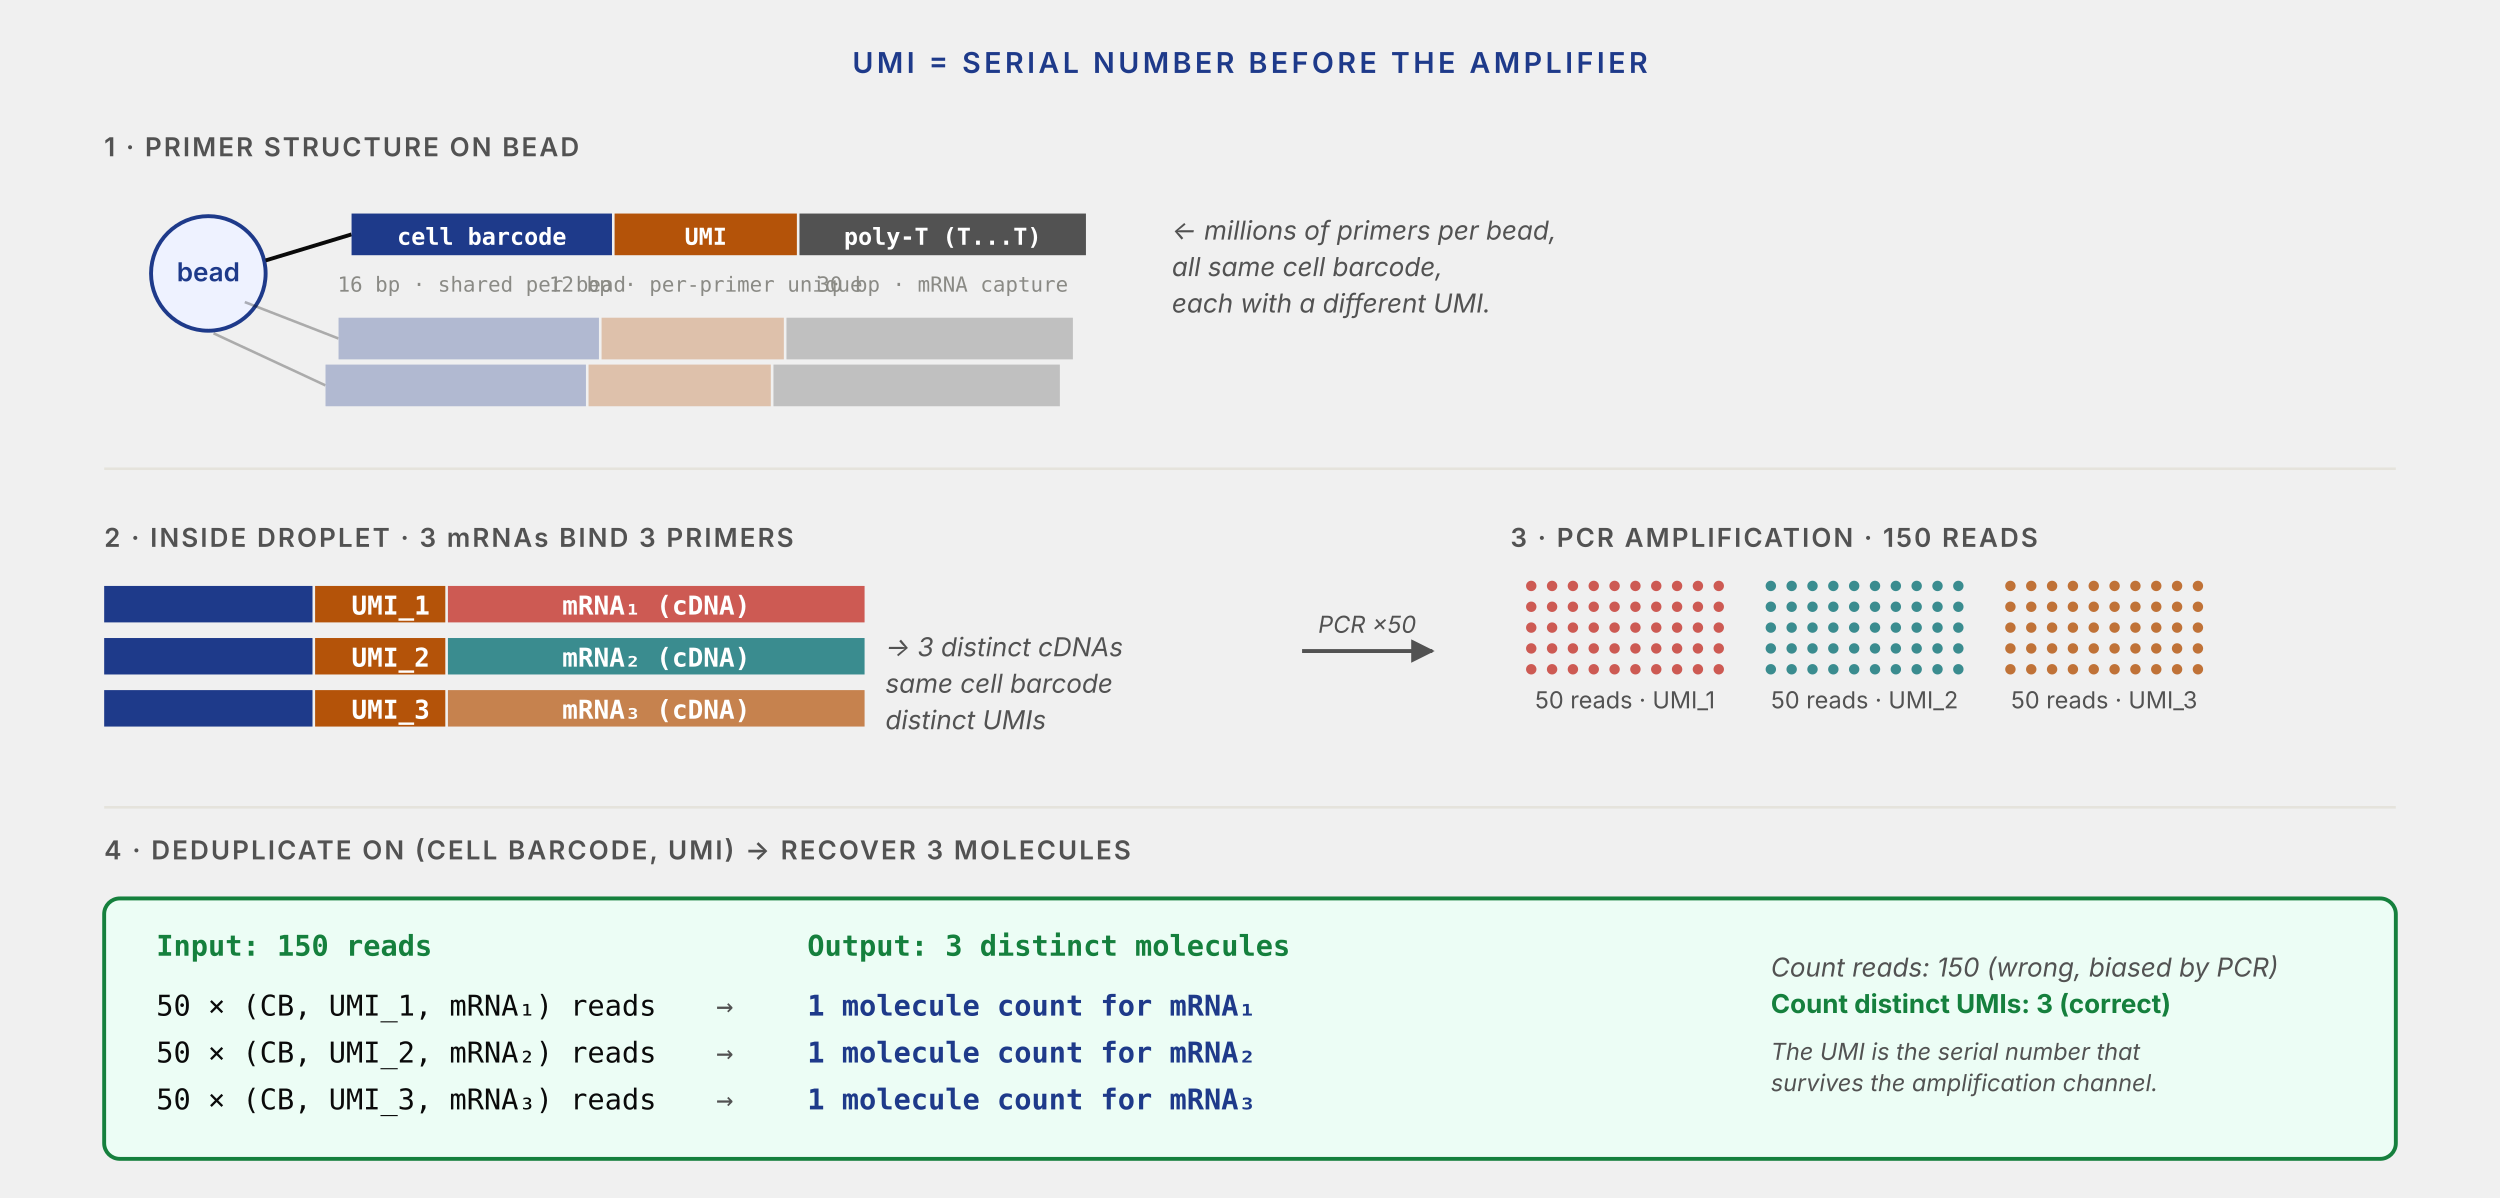
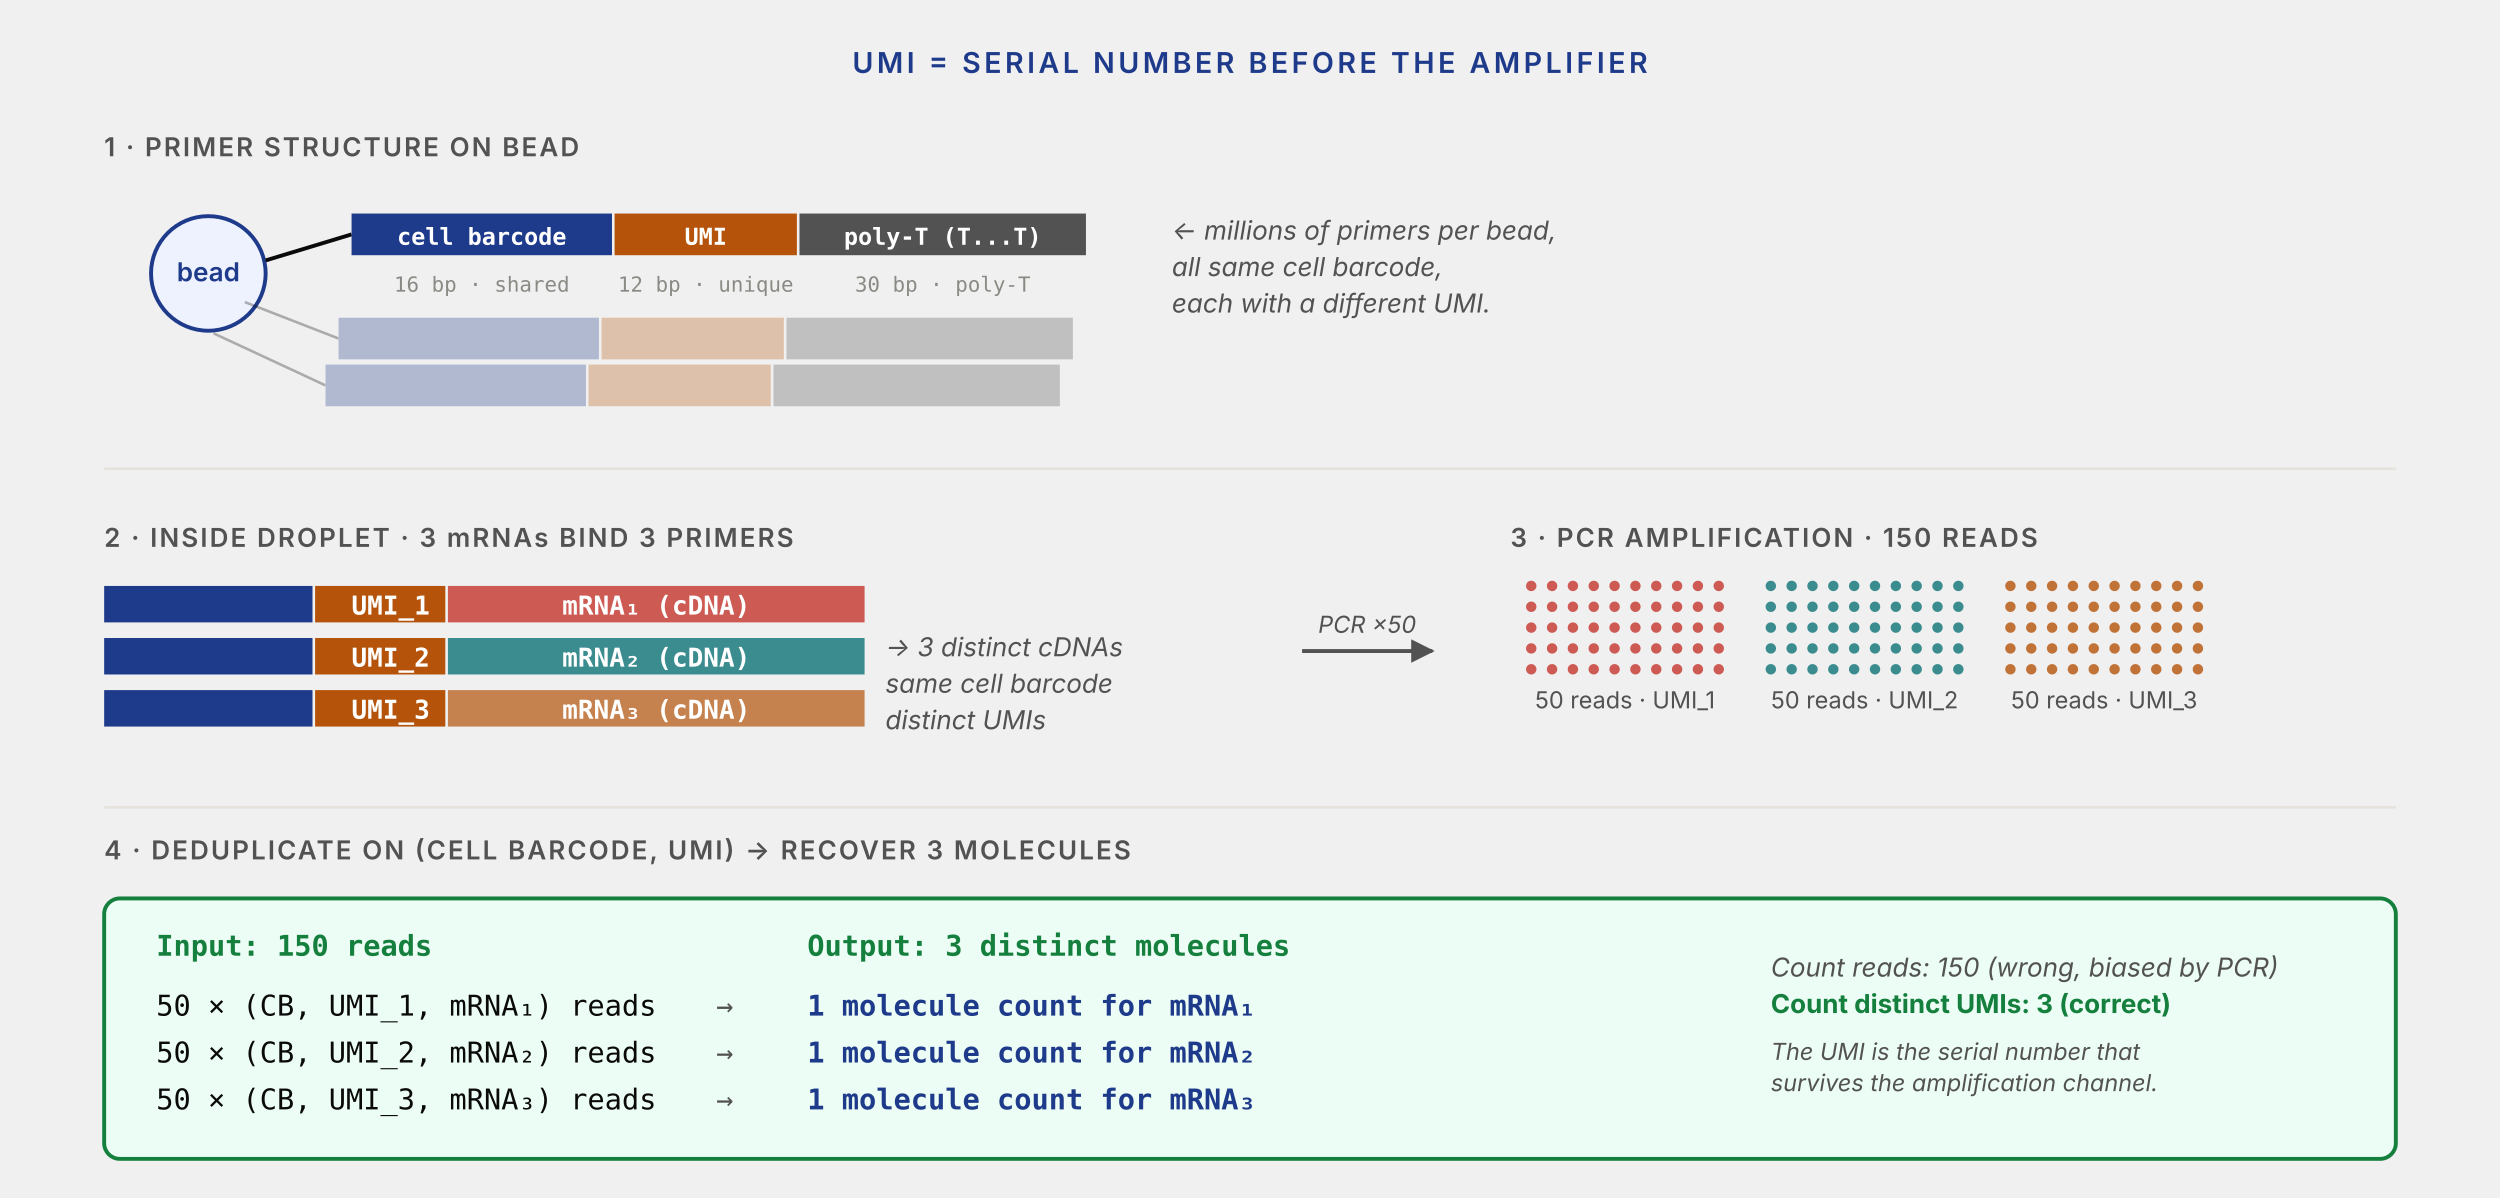
<svg xmlns="http://www.w3.org/2000/svg" viewBox="0 0 960 460" role="img" aria-labelledby="t d">
  <defs>
    <marker id="arr-03" viewBox="0 0 10 10" refX="9" refY="5" markerWidth="6" markerHeight="6" orient="auto">
      <path d="M 0 0 L 10 5 L 0 10 z" fill="#525252" />
    </marker>
  </defs>
  <text x="480" y="28" text-anchor="middle" font-family="Inter, sans-serif" font-size="11" font-weight="600" fill="#1e3a8a" letter-spacing="0.12em">UMI = SERIAL NUMBER BEFORE THE AMPLIFIER</text>
  <g>
    <text x="40" y="60" font-family="Inter, sans-serif" font-size="10" font-weight="600" fill="#525252" letter-spacing="0.08em">1 · PRIMER STRUCTURE ON BEAD</text>
    <circle cx="80" cy="105" r="22" fill="#eef2ff" stroke="#1e3a8a" stroke-width="1.5" />
    <text x="80" y="108" text-anchor="middle" font-family="Inter, sans-serif" font-size="10" font-weight="600" fill="#1e3a8a">bead</text>
    <g>
      <line x1="102" y1="100" x2="135" y2="90" stroke="#0a0a0a" stroke-width="1.5" />
      <rect x="135" y="82" width="100" height="16" fill="#1e3a8a" />
      <text x="185" y="94" text-anchor="middle" font-family="JetBrains Mono, monospace" font-size="9" fill="#ffffff" font-weight="600">cell barcode</text>
      <rect x="236" y="82" width="70" height="16" fill="#b45309" />
      <text x="271" y="94" text-anchor="middle" font-family="JetBrains Mono, monospace" font-size="9" fill="#ffffff" font-weight="600">UMI</text>
      <rect x="307" y="82" width="110" height="16" fill="#525252" />
      <text x="362" y="94" text-anchor="middle" font-family="JetBrains Mono, monospace" font-size="9" fill="#ffffff" font-weight="600">poly-T (T...T)</text>
-       <text x="185" y="112" text-anchor="middle" font-family="JetBrains Mono, monospace" font-size="8" fill="#8a8a85">16 bp · shared per bead</text>
-       <text x="271" y="112" text-anchor="middle" font-family="JetBrains Mono, monospace" font-size="8" fill="#8a8a85">12 bp · per-primer unique</text>
-       <text x="362" y="112" text-anchor="middle" font-family="JetBrains Mono, monospace" font-size="8" fill="#8a8a85">30 bp · mRNA capture</text>
+       <text x="185" y="112" text-anchor="middle" font-family="JetBrains Mono, monospace" font-size="8" fill="#8a8a85">16 bp · shared</text>
+       <text x="271" y="112" text-anchor="middle" font-family="JetBrains Mono, monospace" font-size="8" fill="#8a8a85">12 bp · unique</text>
+       <text x="362" y="112" text-anchor="middle" font-family="JetBrains Mono, monospace" font-size="8" fill="#8a8a85">30 bp · poly-T</text>
    </g>
    <g opacity="0.3">
      <line x1="94" y1="116" x2="130" y2="130" stroke="#0a0a0a" stroke-width="1" />
      <rect x="130" y="122" width="100" height="16" fill="#1e3a8a" />
      <rect x="231" y="122" width="70" height="16" fill="#b45309" />
      <rect x="302" y="122" width="110" height="16" fill="#525252" />
      <line x1="82" y1="128" x2="125" y2="148" stroke="#0a0a0a" stroke-width="1" />
      <rect x="125" y="140" width="100" height="16" fill="#1e3a8a" />
      <rect x="226" y="140" width="70" height="16" fill="#b45309" />
      <rect x="297" y="140" width="110" height="16" fill="#525252" />
    </g>
    <text x="450" y="92" font-family="Inter, sans-serif" font-size="10" fill="#525252" font-style="italic">← millions of primers per bead,</text>
    <text x="450" y="106" font-family="Inter, sans-serif" font-size="10" fill="#525252" font-style="italic">  all same cell barcode,</text>
    <text x="450" y="120" font-family="Inter, sans-serif" font-size="10" fill="#525252" font-style="italic">  each with a different UMI.</text>
  </g>
  <line x1="40" y1="180" x2="920" y2="180" stroke="#e5e3dc" stroke-width="1" />
  <g>
    <text x="40" y="210" font-family="Inter, sans-serif" font-size="10" font-weight="600" fill="#525252" letter-spacing="0.08em">2 · INSIDE DROPLET · 3 mRNAs BIND 3 PRIMERS</text>
    <g font-family="JetBrains Mono, monospace" font-size="10">
      <rect x="40" y="225" width="80" height="14" fill="#1e3a8a" />
      <rect x="121" y="225" width="50" height="14" fill="#b45309" />
      <text x="150" y="236" text-anchor="middle" fill="#ffffff" font-weight="600">UMI_1</text>
      <rect x="172" y="225" width="160" height="14" fill="#c4342c" opacity="0.8" />
      <text x="252" y="236" text-anchor="middle" fill="#ffffff" font-weight="600">mRNA₁ (cDNA)</text>
      <rect x="40" y="245" width="80" height="14" fill="#1e3a8a" />
      <rect x="121" y="245" width="50" height="14" fill="#b45309" />
      <text x="150" y="256" text-anchor="middle" fill="#ffffff" font-weight="600">UMI_2</text>
      <rect x="172" y="245" width="160" height="14" fill="#0d7377" opacity="0.8" />
      <text x="252" y="256" text-anchor="middle" fill="#ffffff" font-weight="600">mRNA₂ (cDNA)</text>
      <rect x="40" y="265" width="80" height="14" fill="#1e3a8a" />
      <rect x="121" y="265" width="50" height="14" fill="#b45309" />
      <text x="150" y="276" text-anchor="middle" fill="#ffffff" font-weight="600">UMI_3</text>
      <rect x="172" y="265" width="160" height="14" fill="#b45309" opacity="0.7" />
      <text x="252" y="276" text-anchor="middle" fill="#ffffff" font-weight="600">mRNA₃ (cDNA)</text>
    </g>
    <text x="340" y="252" font-family="Inter, sans-serif" font-size="10" fill="#525252" font-style="italic">→ 3 distinct cDNAs</text>
    <text x="340" y="266" font-family="Inter, sans-serif" font-size="10" fill="#525252" font-style="italic">  same cell barcode</text>
    <text x="340" y="280" font-family="Inter, sans-serif" font-size="10" fill="#525252" font-style="italic">  distinct UMIs</text>
  </g>
  <line x1="500" y1="250" x2="550" y2="250" stroke="#525252" stroke-width="1.5" marker-end="url(#arr-03)" />
  <text x="525" y="243" text-anchor="middle" font-family="Inter, sans-serif" font-size="9" fill="#525252" font-style="italic">PCR ×50</text>
  <g>
    <text x="580" y="210" font-family="Inter, sans-serif" font-size="10" font-weight="600" fill="#525252" letter-spacing="0.08em">3 · PCR AMPLIFICATION · 150 READS</text>
    <g>
      <g fill="#c4342c" opacity="0.8">
        <circle cx="588" cy="225" r="2" />
        <circle cx="596" cy="225" r="2" />
        <circle cx="604" cy="225" r="2" />
        <circle cx="612" cy="225" r="2" />
        <circle cx="620" cy="225" r="2" />
        <circle cx="628" cy="225" r="2" />
        <circle cx="636" cy="225" r="2" />
        <circle cx="644" cy="225" r="2" />
        <circle cx="652" cy="225" r="2" />
        <circle cx="660" cy="225" r="2" />
        <circle cx="588" cy="233" r="2" />
        <circle cx="596" cy="233" r="2" />
        <circle cx="604" cy="233" r="2" />
        <circle cx="612" cy="233" r="2" />
        <circle cx="620" cy="233" r="2" />
        <circle cx="628" cy="233" r="2" />
        <circle cx="636" cy="233" r="2" />
        <circle cx="644" cy="233" r="2" />
        <circle cx="652" cy="233" r="2" />
        <circle cx="660" cy="233" r="2" />
        <circle cx="588" cy="241" r="2" />
        <circle cx="596" cy="241" r="2" />
        <circle cx="604" cy="241" r="2" />
        <circle cx="612" cy="241" r="2" />
        <circle cx="620" cy="241" r="2" />
        <circle cx="628" cy="241" r="2" />
        <circle cx="636" cy="241" r="2" />
        <circle cx="644" cy="241" r="2" />
        <circle cx="652" cy="241" r="2" />
        <circle cx="660" cy="241" r="2" />
        <circle cx="588" cy="249" r="2" />
        <circle cx="596" cy="249" r="2" />
        <circle cx="604" cy="249" r="2" />
        <circle cx="612" cy="249" r="2" />
        <circle cx="620" cy="249" r="2" />
        <circle cx="628" cy="249" r="2" />
        <circle cx="636" cy="249" r="2" />
        <circle cx="644" cy="249" r="2" />
        <circle cx="652" cy="249" r="2" />
        <circle cx="660" cy="249" r="2" />
        <circle cx="588" cy="257" r="2" />
        <circle cx="596" cy="257" r="2" />
        <circle cx="604" cy="257" r="2" />
        <circle cx="612" cy="257" r="2" />
        <circle cx="620" cy="257" r="2" />
        <circle cx="628" cy="257" r="2" />
        <circle cx="636" cy="257" r="2" />
        <circle cx="644" cy="257" r="2" />
        <circle cx="652" cy="257" r="2" />
        <circle cx="660" cy="257" r="2" />
      </g>
      <g fill="#0d7377" opacity="0.8">
        <circle cx="680" cy="225" r="2" />
        <circle cx="688" cy="225" r="2" />
        <circle cx="696" cy="225" r="2" />
        <circle cx="704" cy="225" r="2" />
        <circle cx="712" cy="225" r="2" />
        <circle cx="720" cy="225" r="2" />
        <circle cx="728" cy="225" r="2" />
        <circle cx="736" cy="225" r="2" />
        <circle cx="744" cy="225" r="2" />
        <circle cx="752" cy="225" r="2" />
        <circle cx="680" cy="233" r="2" />
        <circle cx="688" cy="233" r="2" />
        <circle cx="696" cy="233" r="2" />
        <circle cx="704" cy="233" r="2" />
        <circle cx="712" cy="233" r="2" />
        <circle cx="720" cy="233" r="2" />
        <circle cx="728" cy="233" r="2" />
        <circle cx="736" cy="233" r="2" />
        <circle cx="744" cy="233" r="2" />
        <circle cx="752" cy="233" r="2" />
        <circle cx="680" cy="241" r="2" />
        <circle cx="688" cy="241" r="2" />
        <circle cx="696" cy="241" r="2" />
        <circle cx="704" cy="241" r="2" />
        <circle cx="712" cy="241" r="2" />
        <circle cx="720" cy="241" r="2" />
        <circle cx="728" cy="241" r="2" />
        <circle cx="736" cy="241" r="2" />
        <circle cx="744" cy="241" r="2" />
        <circle cx="752" cy="241" r="2" />
        <circle cx="680" cy="249" r="2" />
        <circle cx="688" cy="249" r="2" />
        <circle cx="696" cy="249" r="2" />
        <circle cx="704" cy="249" r="2" />
        <circle cx="712" cy="249" r="2" />
        <circle cx="720" cy="249" r="2" />
        <circle cx="728" cy="249" r="2" />
        <circle cx="736" cy="249" r="2" />
        <circle cx="744" cy="249" r="2" />
        <circle cx="752" cy="249" r="2" />
        <circle cx="680" cy="257" r="2" />
        <circle cx="688" cy="257" r="2" />
        <circle cx="696" cy="257" r="2" />
        <circle cx="704" cy="257" r="2" />
        <circle cx="712" cy="257" r="2" />
        <circle cx="720" cy="257" r="2" />
        <circle cx="728" cy="257" r="2" />
        <circle cx="736" cy="257" r="2" />
        <circle cx="744" cy="257" r="2" />
        <circle cx="752" cy="257" r="2" />
      </g>
      <g fill="#b45309" opacity="0.8">
        <circle cx="772" cy="225" r="2" />
        <circle cx="780" cy="225" r="2" />
        <circle cx="788" cy="225" r="2" />
        <circle cx="796" cy="225" r="2" />
        <circle cx="804" cy="225" r="2" />
        <circle cx="812" cy="225" r="2" />
        <circle cx="820" cy="225" r="2" />
        <circle cx="828" cy="225" r="2" />
        <circle cx="836" cy="225" r="2" />
        <circle cx="844" cy="225" r="2" />
        <circle cx="772" cy="233" r="2" />
        <circle cx="780" cy="233" r="2" />
        <circle cx="788" cy="233" r="2" />
        <circle cx="796" cy="233" r="2" />
        <circle cx="804" cy="233" r="2" />
        <circle cx="812" cy="233" r="2" />
        <circle cx="820" cy="233" r="2" />
        <circle cx="828" cy="233" r="2" />
        <circle cx="836" cy="233" r="2" />
        <circle cx="844" cy="233" r="2" />
        <circle cx="772" cy="241" r="2" />
        <circle cx="780" cy="241" r="2" />
        <circle cx="788" cy="241" r="2" />
        <circle cx="796" cy="241" r="2" />
        <circle cx="804" cy="241" r="2" />
        <circle cx="812" cy="241" r="2" />
        <circle cx="820" cy="241" r="2" />
        <circle cx="828" cy="241" r="2" />
        <circle cx="836" cy="241" r="2" />
        <circle cx="844" cy="241" r="2" />
        <circle cx="772" cy="249" r="2" />
        <circle cx="780" cy="249" r="2" />
        <circle cx="788" cy="249" r="2" />
        <circle cx="796" cy="249" r="2" />
        <circle cx="804" cy="249" r="2" />
        <circle cx="812" cy="249" r="2" />
        <circle cx="820" cy="249" r="2" />
        <circle cx="828" cy="249" r="2" />
        <circle cx="836" cy="249" r="2" />
        <circle cx="844" cy="249" r="2" />
        <circle cx="772" cy="257" r="2" />
        <circle cx="780" cy="257" r="2" />
        <circle cx="788" cy="257" r="2" />
        <circle cx="796" cy="257" r="2" />
        <circle cx="804" cy="257" r="2" />
        <circle cx="812" cy="257" r="2" />
        <circle cx="820" cy="257" r="2" />
        <circle cx="828" cy="257" r="2" />
        <circle cx="836" cy="257" r="2" />
        <circle cx="844" cy="257" r="2" />
      </g>
    </g>
    <g font-family="Inter, sans-serif" font-size="9" fill="#525252" text-anchor="middle">
      <text x="624" y="272">50 reads · UMI_1</text>
      <text x="716" y="272">50 reads · UMI_2</text>
      <text x="808" y="272">50 reads · UMI_3</text>
    </g>
  </g>
  <line x1="40" y1="310" x2="920" y2="310" stroke="#e5e3dc" stroke-width="1" />
  <g transform="translate(0 330)">
    <text x="40" y="0" font-family="Inter, sans-serif" font-size="10" font-weight="600" fill="#525252" letter-spacing="0.08em">4 · DEDUPLICATE ON (CELL BARCODE, UMI) → RECOVER 3 MOLECULES</text>
    <g transform="translate(40 15)">
      <rect x="0" y="0" width="880" height="100" rx="6" fill="#ecfdf5" stroke="#15803d" stroke-width="1.5" />
      <g font-family="JetBrains Mono, monospace" font-size="11">
        <text x="20" y="22" font-weight="600" fill="#15803d">Input: 150 reads</text>
        <text x="270" y="22" font-weight="600" fill="#15803d">Output: 3 distinct molecules</text>
        <text x="20" y="45" fill="#0a0a0a">50 × (CB, UMI_1, mRNA₁) reads</text>
        <text x="235" y="45" fill="#525252">→</text>
        <text x="270" y="45" font-weight="600" fill="#1e3a8a">1 molecule count for mRNA₁</text>
        <text x="20" y="63" fill="#0a0a0a">50 × (CB, UMI_2, mRNA₂) reads</text>
        <text x="235" y="63" fill="#525252">→</text>
        <text x="270" y="63" font-weight="600" fill="#1e3a8a">1 molecule count for mRNA₂</text>
        <text x="20" y="81" fill="#0a0a0a">50 × (CB, UMI_3, mRNA₃) reads</text>
        <text x="235" y="81" fill="#525252">→</text>
        <text x="270" y="81" font-weight="600" fill="#1e3a8a">1 molecule count for mRNA₃</text>
      </g>
      <g transform="translate(640 30)">
        <text x="0" y="0" font-family="Inter, sans-serif" font-size="10" fill="#525252" font-style="italic">Count reads: 150 (wrong, biased by PCR)</text>
        <text x="0" y="14" font-family="Inter, sans-serif" font-size="10" font-weight="700" fill="#15803d">Count distinct UMIs: 3 (correct)</text>
        <text x="0" y="32" font-family="Inter, sans-serif" font-size="9" fill="#525252" font-style="italic">The UMI is the serial number that</text>
        <text x="0" y="44" font-family="Inter, sans-serif" font-size="9" fill="#525252" font-style="italic">survives the amplification channel.</text>
      </g>
    </g>
  </g>
</svg>
